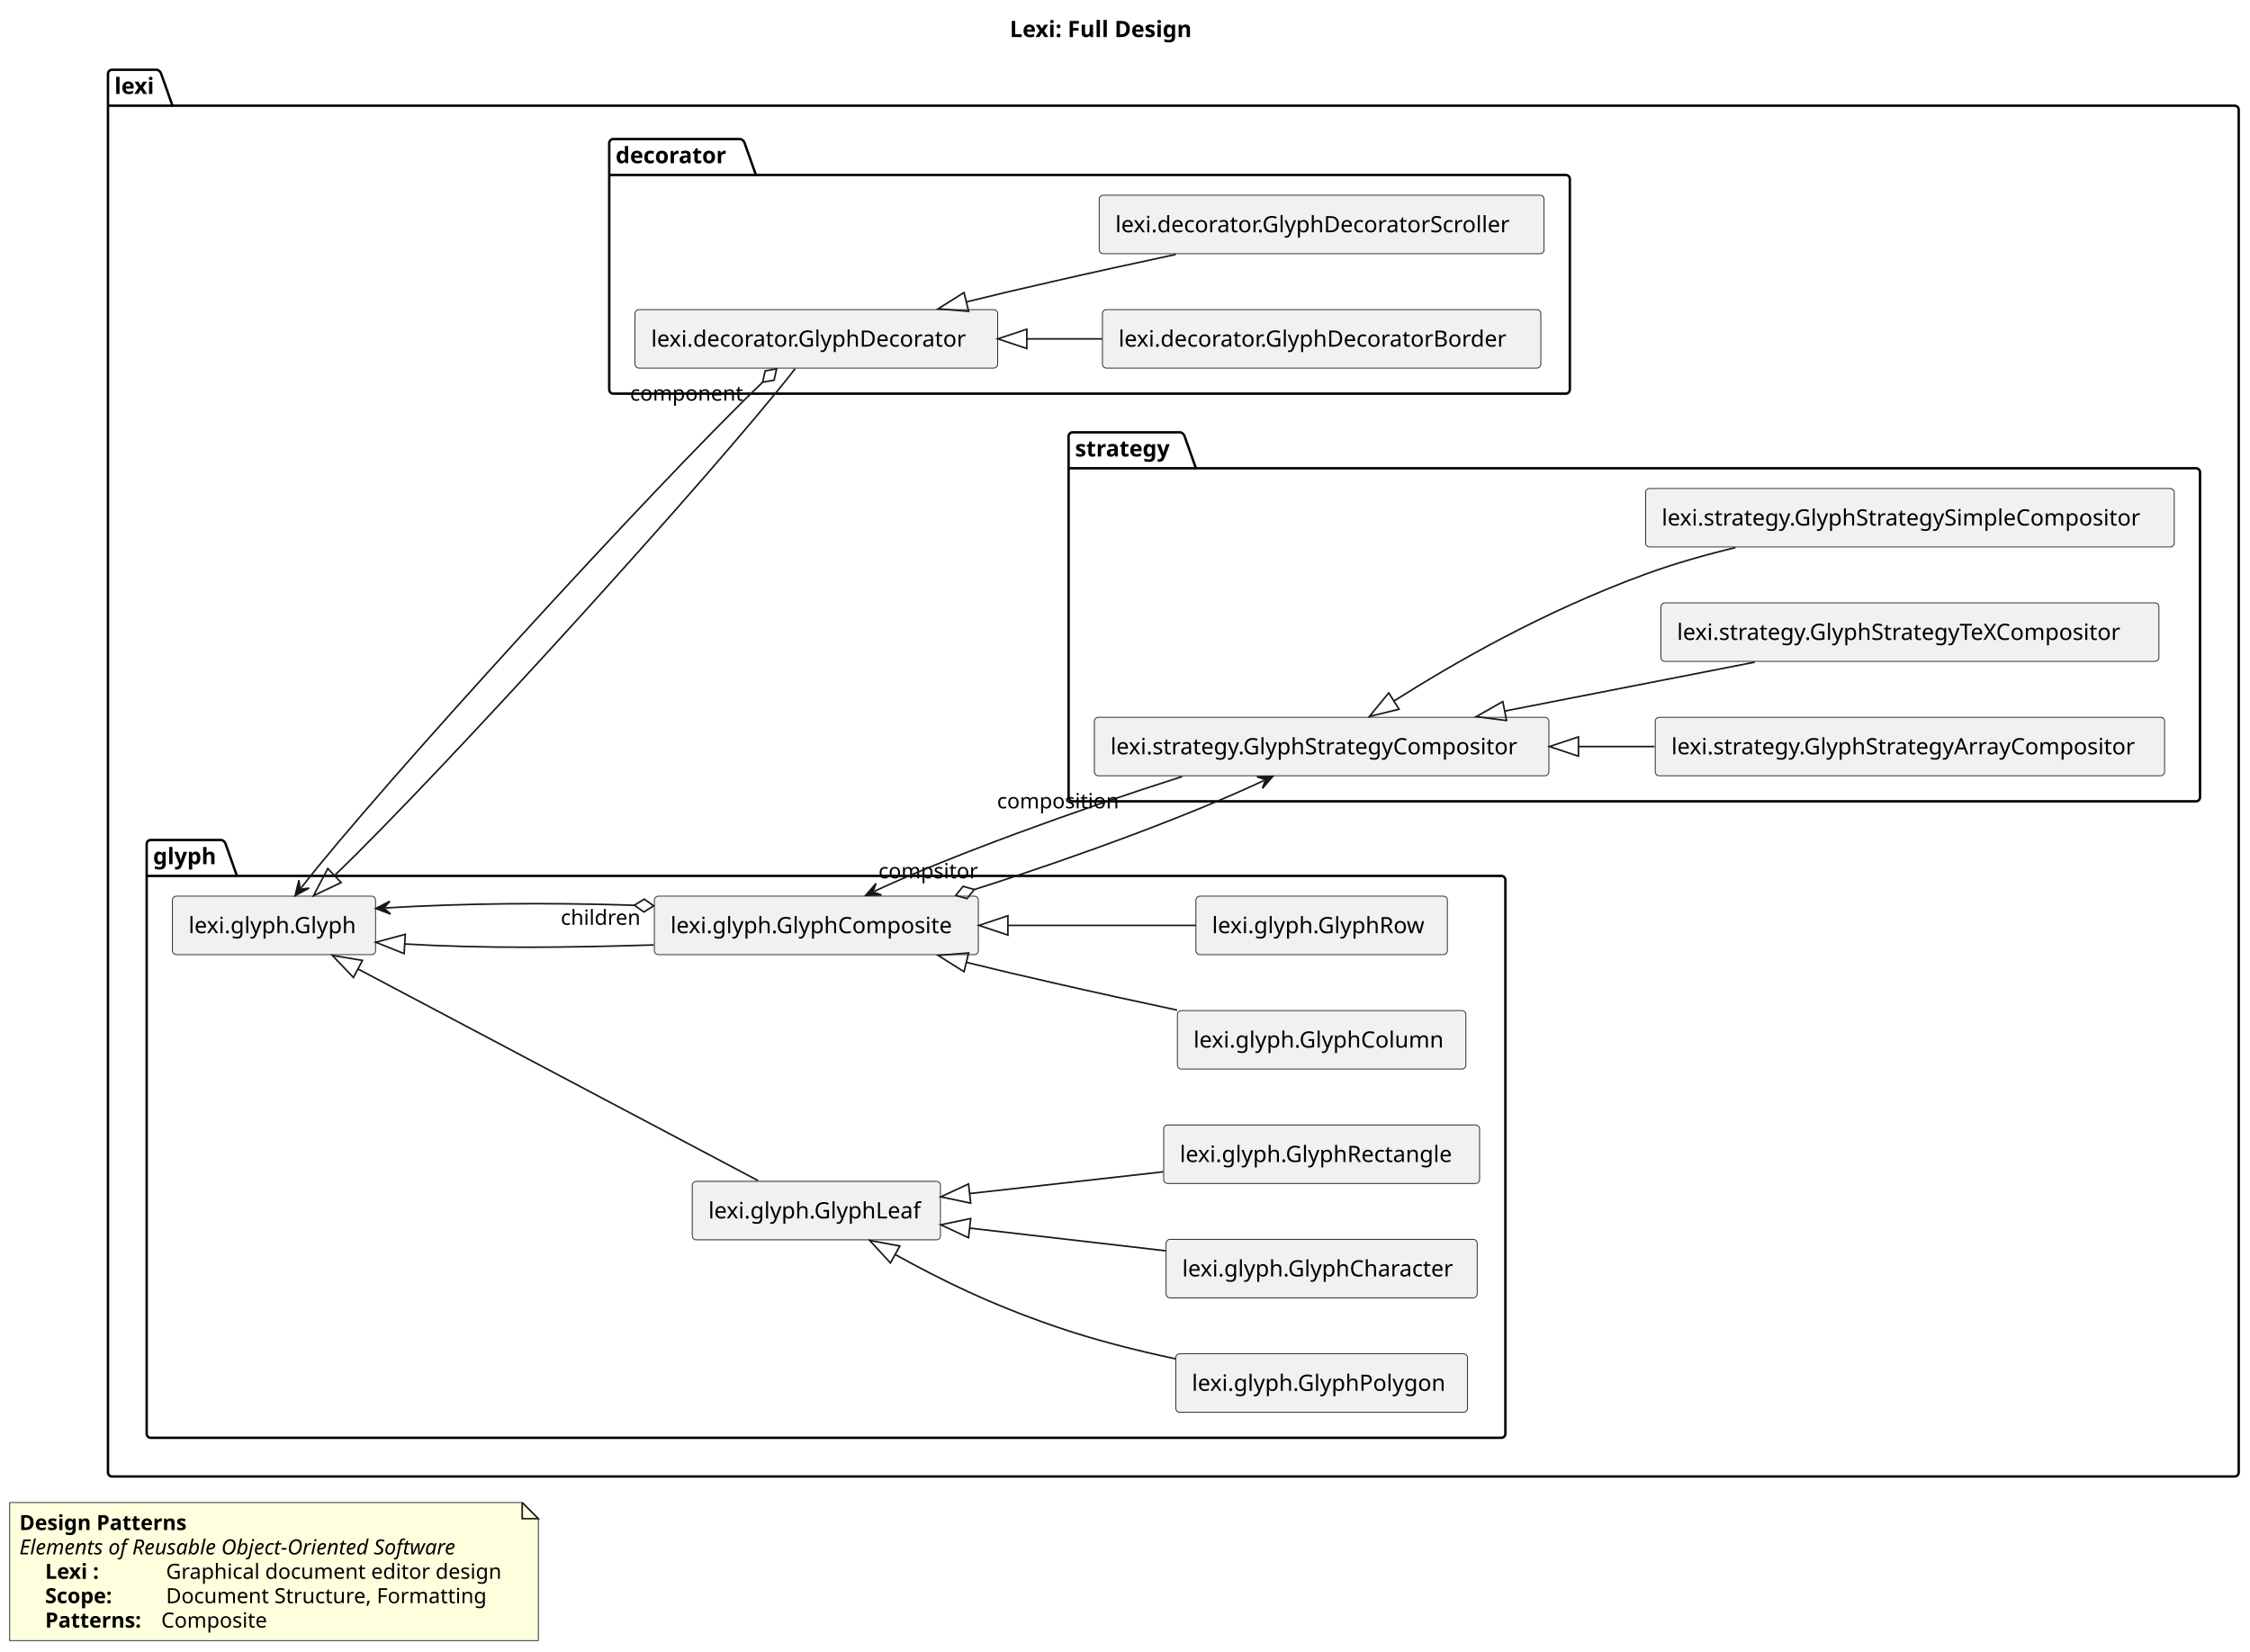
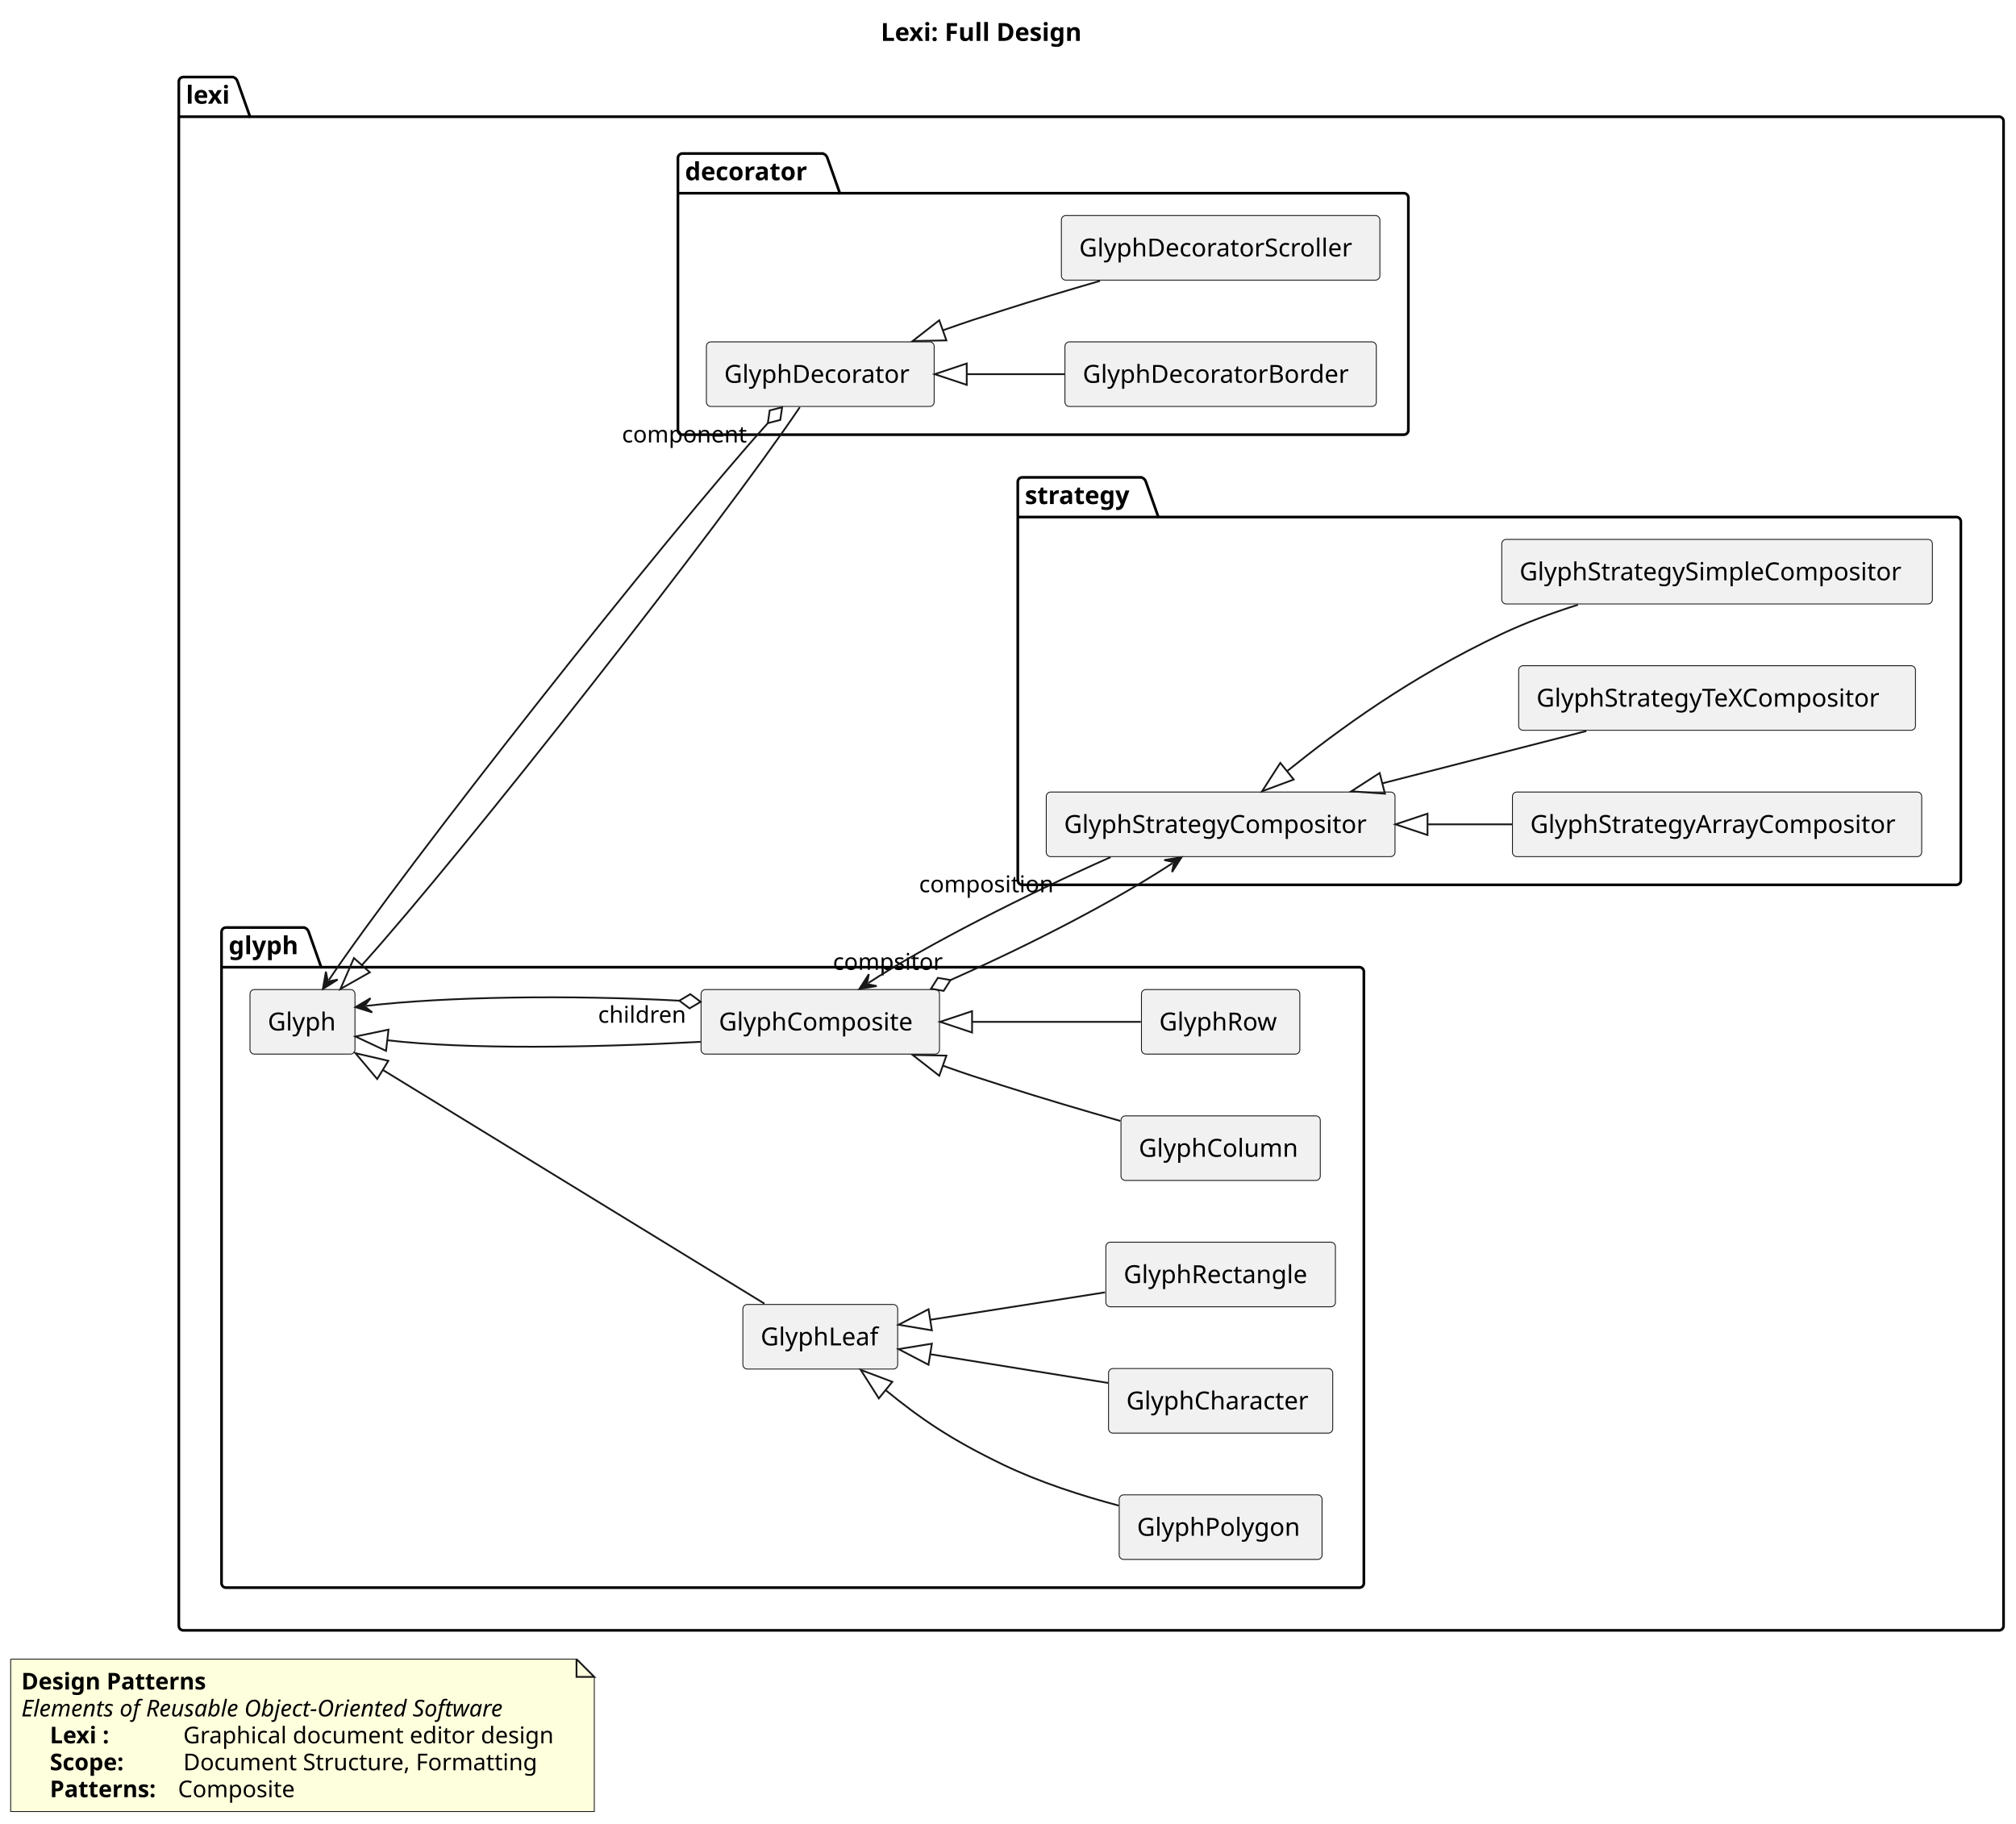
- <svg xmlns="http://www.w3.org/2000/svg" contentStyleType="text/css" height="1025px" preserveAspectRatio="none" style="width:1396px;height:1025px;background:#FFFFFF;" version="1.1" viewBox="0 0 1396 1025" width="1396px" zoomAndPan="magnify">
+ <svg xmlns="http://www.w3.org/2000/svg" contentStyleType="text/css" height="1025px" preserveAspectRatio="none" style="width:1133px;height:1025px;background:#FFFFFF;" version="1.1" viewBox="0 0 1133 1025" width="1133px" zoomAndPan="magnify">
  <defs />
  <g>
-     <text fill="#000000" font-family="sans-serif" font-size="14" font-weight="bold" lengthAdjust="spacing" textLength="129" x="626.5" y="22.995">Lexi: Full Design</text>
+     <text fill="#000000" font-family="sans-serif" font-size="14" font-weight="bold" lengthAdjust="spacing" textLength="129" x="495" y="22.995">Lexi: Full Design</text>
    <g id="cluster_lexi">
-       <path d="M69.5,43.297 L97.5,43.297 A3.75,3.75 0 0 1 100,45.797 L107,65.594 L1386.5,65.594 A2.5,2.5 0 0 1 1389,68.094 L1389,913.797 A2.5,2.5 0 0 1 1386.5,916.297 L69.5,916.297 A2.5,2.5 0 0 1 67,913.797 L67,45.797 A2.5,2.5 0 0 1 69.5,43.297 " fill="none" style="stroke:#000000;stroke-width:1.5;" />
-       <line style="stroke:#000000;stroke-width:1.5;" x1="67" x2="107" y1="65.594" y2="65.594" />
-       <text fill="#000000" font-family="sans-serif" font-size="14" font-weight="bold" lengthAdjust="spacing" textLength="27" x="71" y="58.292">lexi</text>
+       <path d="M103,43.297 L131,43.297 A3.75,3.75 0 0 1 133.5,45.797 L140.5,65.594 L1123.5,65.594 A2.5,2.5 0 0 1 1126,68.094 L1126,913.797 A2.5,2.5 0 0 1 1123.5,916.297 L103,916.297 A2.5,2.5 0 0 1 100.5,913.797 L100.5,45.797 A2.5,2.5 0 0 1 103,43.297 " fill="none" style="stroke:#000000;stroke-width:1.5;" />
+       <line style="stroke:#000000;stroke-width:1.5;" x1="100.5" x2="140.5" y1="65.594" y2="65.594" />
+       <text fill="#000000" font-family="sans-serif" font-size="14" font-weight="bold" lengthAdjust="spacing" textLength="27" x="104.5" y="58.292">lexi</text>
    </g>
    <g id="cluster_glyph">
-       <path d="M93.5,521.297 L137.5,521.297 A3.75,3.75 0 0 1 140,523.797 L147,543.594 L931.5,543.594 A2.5,2.5 0 0 1 934,546.094 L934,889.797 A2.5,2.5 0 0 1 931.5,892.297 L93.5,892.297 A2.5,2.5 0 0 1 91,889.797 L91,523.797 A2.5,2.5 0 0 1 93.5,521.297 " fill="none" style="stroke:#000000;stroke-width:1.5;" />
-       <line style="stroke:#000000;stroke-width:1.5;" x1="91" x2="147" y1="543.594" y2="543.594" />
-       <text fill="#000000" font-family="sans-serif" font-size="14" font-weight="bold" lengthAdjust="spacing" textLength="43" x="95" y="536.292">glyph</text>
+       <path d="M127,521.297 L171,521.297 A3.75,3.75 0 0 1 173.5,523.797 L180.5,543.594 L764,543.594 A2.5,2.5 0 0 1 766.5,546.094 L766.5,889.797 A2.5,2.5 0 0 1 764,892.297 L127,892.297 A2.5,2.5 0 0 1 124.5,889.797 L124.5,523.797 A2.5,2.5 0 0 1 127,521.297 " fill="none" style="stroke:#000000;stroke-width:1.5;" />
+       <line style="stroke:#000000;stroke-width:1.5;" x1="124.5" x2="180.5" y1="543.594" y2="543.594" />
+       <text fill="#000000" font-family="sans-serif" font-size="14" font-weight="bold" lengthAdjust="spacing" textLength="43" x="128.5" y="536.292">glyph</text>
    </g>
    <g id="cluster_strategy">
-       <path d="M665.5,268.297 L732.5,268.297 A3.75,3.75 0 0 1 735,270.797 L742,290.594 L1362.5,290.594 A2.5,2.5 0 0 1 1365,293.094 L1365,494.797 A2.5,2.5 0 0 1 1362.5,497.297 L665.5,497.297 A2.5,2.5 0 0 1 663,494.797 L663,270.797 A2.5,2.5 0 0 1 665.5,268.297 " fill="none" style="stroke:#000000;stroke-width:1.5;" />
-       <line style="stroke:#000000;stroke-width:1.5;" x1="663" x2="742" y1="290.594" y2="290.594" />
-       <text fill="#000000" font-family="sans-serif" font-size="14" font-weight="bold" lengthAdjust="spacing" textLength="66" x="667" y="283.292">strategy</text>
+       <path d="M574.5,268.297 L641.5,268.297 A3.75,3.75 0 0 1 644,270.797 L651,290.594 L1099.5,290.594 A2.5,2.5 0 0 1 1102,293.094 L1102,494.797 A2.5,2.5 0 0 1 1099.5,497.297 L574.5,497.297 A2.5,2.5 0 0 1 572,494.797 L572,270.797 A2.5,2.5 0 0 1 574.5,268.297 " fill="none" style="stroke:#000000;stroke-width:1.5;" />
+       <line style="stroke:#000000;stroke-width:1.5;" x1="572" x2="651" y1="290.594" y2="290.594" />
+       <text fill="#000000" font-family="sans-serif" font-size="14" font-weight="bold" lengthAdjust="spacing" textLength="66" x="576" y="283.292">strategy</text>
    </g>
    <g id="cluster_decorator">
-       <path d="M380.5,86.297 L459.5,86.297 A3.75,3.75 0 0 1 462,88.797 L469,108.594 L971.5,108.594 A2.5,2.5 0 0 1 974,111.094 L974,241.797 A2.5,2.5 0 0 1 971.5,244.297 L380.5,244.297 A2.5,2.5 0 0 1 378,241.797 L378,88.797 A2.5,2.5 0 0 1 380.5,86.297 " fill="none" style="stroke:#000000;stroke-width:1.5;" />
-       <line style="stroke:#000000;stroke-width:1.5;" x1="378" x2="469" y1="108.594" y2="108.594" />
-       <text fill="#000000" font-family="sans-serif" font-size="14" font-weight="bold" lengthAdjust="spacing" textLength="78" x="382" y="101.292">decorator</text>
+       <path d="M383.5,86.297 L462.5,86.297 A3.75,3.75 0 0 1 465,88.797 L472,108.594 L789,108.594 A2.5,2.5 0 0 1 791.5,111.094 L791.5,241.797 A2.5,2.5 0 0 1 789,244.297 L383.5,244.297 A2.5,2.5 0 0 1 381,241.797 L381,88.797 A2.5,2.5 0 0 1 383.5,86.297 " fill="none" style="stroke:#000000;stroke-width:1.5;" />
+       <line style="stroke:#000000;stroke-width:1.5;" x1="381" x2="472" y1="108.594" y2="108.594" />
+       <text fill="#000000" font-family="sans-serif" font-size="14" font-weight="bold" lengthAdjust="spacing" textLength="78" x="385" y="101.292">decorator</text>
    </g>
    <g id="elem_Glyph">
-       <rect fill="#F1F1F1" height="36.297" rx="2.5" ry="2.5" style="stroke:#181818;stroke-width:0.5;" width="126" x="107" y="556.147" />
-       <text fill="#000000" font-family="sans-serif" font-size="14" lengthAdjust="spacing" textLength="106" x="117" y="579.142">lexi.glyph.Glyph</text>
+       <rect fill="#F1F1F1" height="36.297" rx="2.5" ry="2.5" style="stroke:#181818;stroke-width:0.5;" width="59" x="140.5" y="556.147" />
+       <text fill="#000000" font-family="sans-serif" font-size="14" lengthAdjust="spacing" textLength="39" x="150.5" y="579.142">Glyph</text>
    </g>
    <g id="elem_GlyphComposite">
-       <rect fill="#F1F1F1" height="36.297" rx="2.5" ry="2.5" style="stroke:#181818;stroke-width:0.5;" width="201" x="406" y="556.147" />
-       <text fill="#000000" font-family="sans-serif" font-size="14" lengthAdjust="spacing" textLength="181" x="416" y="579.142">lexi.glyph.GlyphComposite</text>
+       <rect fill="#F1F1F1" height="36.297" rx="2.5" ry="2.5" style="stroke:#181818;stroke-width:0.5;" width="134" x="394" y="556.147" />
+       <text fill="#000000" font-family="sans-serif" font-size="14" lengthAdjust="spacing" textLength="114" x="404" y="579.142">GlyphComposite</text>
    </g>
    <g id="elem_GlyphLeaf">
-       <rect fill="#F1F1F1" height="36.297" rx="2.5" ry="2.5" style="stroke:#181818;stroke-width:0.5;" width="154" x="429.5" y="733.147" />
-       <text fill="#000000" font-family="sans-serif" font-size="14" lengthAdjust="spacing" textLength="134" x="439.5" y="756.142">lexi.glyph.GlyphLeaf</text>
+       <rect fill="#F1F1F1" height="36.297" rx="2.5" ry="2.5" style="stroke:#181818;stroke-width:0.5;" width="87" x="417.5" y="733.147" />
+       <text fill="#000000" font-family="sans-serif" font-size="14" lengthAdjust="spacing" textLength="67" x="427.5" y="756.142">GlyphLeaf</text>
    </g>
    <g id="elem_GlyphCharacter">
-       <rect fill="#F1F1F1" height="36.297" rx="2.5" ry="2.5" style="stroke:#181818;stroke-width:0.5;" width="193" x="723.5" y="769.147" />
-       <text fill="#000000" font-family="sans-serif" font-size="14" lengthAdjust="spacing" textLength="173" x="733.5" y="792.142">lexi.glyph.GlyphCharacter</text>
+       <rect fill="#F1F1F1" height="36.297" rx="2.5" ry="2.5" style="stroke:#181818;stroke-width:0.5;" width="126" x="623" y="769.147" />
+       <text fill="#000000" font-family="sans-serif" font-size="14" lengthAdjust="spacing" textLength="106" x="633" y="792.142">GlyphCharacter</text>
    </g>
    <g id="elem_GlyphRectangle">
-       <rect fill="#F1F1F1" height="36.297" rx="2.5" ry="2.5" style="stroke:#181818;stroke-width:0.5;" width="196" x="722" y="698.147" />
-       <text fill="#000000" font-family="sans-serif" font-size="14" lengthAdjust="spacing" textLength="176" x="732" y="721.142">lexi.glyph.GlyphRectangle</text>
+       <rect fill="#F1F1F1" height="36.297" rx="2.5" ry="2.5" style="stroke:#181818;stroke-width:0.5;" width="129" x="621.5" y="698.147" />
+       <text fill="#000000" font-family="sans-serif" font-size="14" lengthAdjust="spacing" textLength="109" x="631.5" y="721.142">GlyphRectangle</text>
    </g>
    <g id="elem_GlyphPolygon">
-       <rect fill="#F1F1F1" height="36.297" rx="2.5" ry="2.5" style="stroke:#181818;stroke-width:0.5;" width="181" x="729.5" y="840.147" />
-       <text fill="#000000" font-family="sans-serif" font-size="14" lengthAdjust="spacing" textLength="161" x="739.5" y="863.142">lexi.glyph.GlyphPolygon</text>
+       <rect fill="#F1F1F1" height="36.297" rx="2.5" ry="2.5" style="stroke:#181818;stroke-width:0.5;" width="114" x="629" y="840.147" />
+       <text fill="#000000" font-family="sans-serif" font-size="14" lengthAdjust="spacing" textLength="94" x="639" y="863.142">GlyphPolygon</text>
    </g>
    <g id="elem_GlyphRow">
-       <rect fill="#F1F1F1" height="36.297" rx="2.5" ry="2.5" style="stroke:#181818;stroke-width:0.5;" width="156" x="742" y="556.147" />
-       <text fill="#000000" font-family="sans-serif" font-size="14" lengthAdjust="spacing" textLength="136" x="752" y="579.142">lexi.glyph.GlyphRow</text>
+       <rect fill="#F1F1F1" height="36.297" rx="2.5" ry="2.5" style="stroke:#181818;stroke-width:0.5;" width="89" x="641.5" y="556.147" />
+       <text fill="#000000" font-family="sans-serif" font-size="14" lengthAdjust="spacing" textLength="69" x="651.5" y="579.142">GlyphRow</text>
    </g>
    <g id="elem_GlyphColumn">
-       <rect fill="#F1F1F1" height="36.297" rx="2.5" ry="2.5" style="stroke:#181818;stroke-width:0.5;" width="179" x="730.5" y="627.147" />
-       <text fill="#000000" font-family="sans-serif" font-size="14" lengthAdjust="spacing" textLength="159" x="740.5" y="650.142">lexi.glyph.GlyphColumn</text>
+       <rect fill="#F1F1F1" height="36.297" rx="2.5" ry="2.5" style="stroke:#181818;stroke-width:0.5;" width="112" x="630" y="627.147" />
+       <text fill="#000000" font-family="sans-serif" font-size="14" lengthAdjust="spacing" textLength="92" x="640" y="650.142">GlyphColumn</text>
    </g>
    <g id="elem_GlyphStrategyCompositor">
-       <rect fill="#F1F1F1" height="36.297" rx="2.5" ry="2.5" style="stroke:#181818;stroke-width:0.5;" width="282" x="679" y="445.147" />
-       <text fill="#000000" font-family="sans-serif" font-size="14" lengthAdjust="spacing" textLength="262" x="689" y="468.142">lexi.strategy.GlyphStrategyCompositor</text>
+       <rect fill="#F1F1F1" height="36.297" rx="2.5" ry="2.5" style="stroke:#181818;stroke-width:0.5;" width="196" x="588" y="445.147" />
+       <text fill="#000000" font-family="sans-serif" font-size="14" lengthAdjust="spacing" textLength="176" x="598" y="468.142">GlyphStrategyCompositor</text>
    </g>
    <g id="elem_GlyphStrategyArrayCompositor">
-       <rect fill="#F1F1F1" height="36.297" rx="2.5" ry="2.5" style="stroke:#181818;stroke-width:0.5;" width="316" x="1027" y="445.147" />
-       <text fill="#000000" font-family="sans-serif" font-size="14" lengthAdjust="spacing" textLength="296" x="1037" y="468.142">lexi.strategy.GlyphStrategyArrayCompositor</text>
+       <rect fill="#F1F1F1" height="36.297" rx="2.5" ry="2.5" style="stroke:#181818;stroke-width:0.5;" width="230" x="850" y="445.147" />
+       <text fill="#000000" font-family="sans-serif" font-size="14" lengthAdjust="spacing" textLength="210" x="860" y="468.142">GlyphStrategyArrayCompositor</text>
    </g>
    <g id="elem_GlyphStrategyTeXCompositor">
-       <rect fill="#F1F1F1" height="36.297" rx="2.5" ry="2.5" style="stroke:#181818;stroke-width:0.5;" width="309" x="1030.5" y="374.147" />
-       <text fill="#000000" font-family="sans-serif" font-size="14" lengthAdjust="spacing" textLength="289" x="1040.5" y="397.142">lexi.strategy.GlyphStrategyTeXCompositor</text>
+       <rect fill="#F1F1F1" height="36.297" rx="2.5" ry="2.5" style="stroke:#181818;stroke-width:0.5;" width="223" x="853.5" y="374.147" />
+       <text fill="#000000" font-family="sans-serif" font-size="14" lengthAdjust="spacing" textLength="203" x="863.5" y="397.142">GlyphStrategyTeXCompositor</text>
    </g>
    <g id="elem_GlyphStrategySimpleCompositor">
-       <rect fill="#F1F1F1" height="36.297" rx="2.5" ry="2.5" style="stroke:#181818;stroke-width:0.5;" width="328" x="1021" y="303.147" />
-       <text fill="#000000" font-family="sans-serif" font-size="14" lengthAdjust="spacing" textLength="308" x="1031" y="326.142">lexi.strategy.GlyphStrategySimpleCompositor</text>
+       <rect fill="#F1F1F1" height="36.297" rx="2.5" ry="2.5" style="stroke:#181818;stroke-width:0.5;" width="242" x="844" y="303.147" />
+       <text fill="#000000" font-family="sans-serif" font-size="14" lengthAdjust="spacing" textLength="222" x="854" y="326.142">GlyphStrategySimpleCompositor</text>
    </g>
    <g id="elem_GlyphDecorator">
-       <rect fill="#F1F1F1" height="36.297" rx="2.5" ry="2.5" style="stroke:#181818;stroke-width:0.5;" width="225" x="394" y="192.147" />
-       <text fill="#000000" font-family="sans-serif" font-size="14" lengthAdjust="spacing" textLength="205" x="404" y="215.142">lexi.decorator.GlyphDecorator</text>
+       <rect fill="#F1F1F1" height="36.297" rx="2.5" ry="2.5" style="stroke:#181818;stroke-width:0.5;" width="128" x="397" y="192.147" />
+       <text fill="#000000" font-family="sans-serif" font-size="14" lengthAdjust="spacing" textLength="108" x="407" y="215.142">GlyphDecorator</text>
    </g>
    <g id="elem_GlyphDecoratorBorder">
-       <rect fill="#F1F1F1" height="36.297" rx="2.5" ry="2.5" style="stroke:#181818;stroke-width:0.5;" width="272" x="684" y="192.147" />
-       <text fill="#000000" font-family="sans-serif" font-size="14" lengthAdjust="spacing" textLength="252" x="694" y="215.142">lexi.decorator.GlyphDecoratorBorder</text>
+       <rect fill="#F1F1F1" height="36.297" rx="2.5" ry="2.5" style="stroke:#181818;stroke-width:0.5;" width="175" x="598.5" y="192.147" />
+       <text fill="#000000" font-family="sans-serif" font-size="14" lengthAdjust="spacing" textLength="155" x="608.5" y="215.142">GlyphDecoratorBorder</text>
    </g>
    <g id="elem_GlyphDecoratorScroller">
-       <rect fill="#F1F1F1" height="36.297" rx="2.5" ry="2.5" style="stroke:#181818;stroke-width:0.5;" width="276" x="682" y="121.147" />
-       <text fill="#000000" font-family="sans-serif" font-size="14" lengthAdjust="spacing" textLength="256" x="692" y="144.142">lexi.decorator.GlyphDecoratorScroller</text>
+       <rect fill="#F1F1F1" height="36.297" rx="2.5" ry="2.5" style="stroke:#181818;stroke-width:0.5;" width="179" x="596.5" y="121.147" />
+       <text fill="#000000" font-family="sans-serif" font-size="14" lengthAdjust="spacing" textLength="159" x="606.5" y="144.142">GlyphDecoratorScroller</text>
    </g>
    <g id="elem_general">
      <path d="M6,932.467 L6,1018.131 L334,1018.131 L334,942.467 L324,932.467 L6,932.467 " fill="#FEFFDD" style="stroke:#181818;stroke-width:0.5;" />
      <path d="M324,932.467 L324,942.467 L334,942.467 L324,932.467 " fill="#FEFFDD" style="stroke:#181818;stroke-width:1.0;" />
      <text fill="#000000" font-family="sans-serif" font-size="13" font-weight="bold" lengthAdjust="spacing" textLength="119" x="12" y="949.534">Design Patterns</text>
      <text fill="#000000" font-family="sans-serif" font-size="13" font-style="italic" lengthAdjust="spacing" textLength="305" x="12" y="964.667">Elements of Reusable Object-Oriented Software</text>
      <text fill="#000000" font-family="sans-serif" font-size="13" lengthAdjust="spacing" textLength="16" x="12" y="979.799">    </text>
      <text fill="#000000" font-family="sans-serif" font-size="13" font-weight="bold" lengthAdjust="spacing" textLength="39" x="28" y="979.799">Lexi :</text>
      <text fill="#000000" font-family="sans-serif" font-size="13" lengthAdjust="spacing" textLength="216" x="103" y="979.799">Graphical document editor design</text>
      <text fill="#000000" font-family="sans-serif" font-size="13" lengthAdjust="spacing" textLength="16" x="12" y="994.932">    </text>
      <text fill="#000000" font-family="sans-serif" font-size="13" font-weight="bold" lengthAdjust="spacing" textLength="50" x="28" y="994.932">Scope:</text>
      <text fill="#000000" font-family="sans-serif" font-size="13" lengthAdjust="spacing" textLength="209" x="103" y="994.932">Document Structure, Formatting</text>
      <text fill="#000000" font-family="sans-serif" font-size="13" lengthAdjust="spacing" textLength="16" x="12" y="1010.065">    </text>
      <text fill="#000000" font-family="sans-serif" font-size="13" font-weight="bold" lengthAdjust="spacing" textLength="68" x="28" y="1010.065">Patterns:</text>
      <text fill="#000000" font-family="sans-serif" font-size="13" lengthAdjust="spacing" textLength="69" x="100" y="1010.065">Composite</text>
    </g>
    <g id="link_Glyph_GlyphComposite">
-       <path codeLine="68" d="M251.099,585.826 C299.469,588.676 349.59,588.167 405.59,586.427 " fill="none" id="Glyph-backto-GlyphComposite" style="stroke:#181818;stroke-width:1.0;" />
-       <polygon fill="none" points="233.13,584.767,250.746,591.815,251.452,579.836,233.13,584.767" style="stroke:#181818;stroke-width:1.0;" />
+       <path codeLine="68" d="M217.647,584.645 C262.547,589.915 332.6,588.817 393.75,585.537 " fill="none" id="Glyph-backto-GlyphComposite" style="stroke:#181818;stroke-width:1.0;" />
+       <polygon fill="none" points="199.77,582.547,216.948,590.604,218.347,578.686,199.77,582.547" style="stroke:#181818;stroke-width:1.0;" />
    </g>
    <g id="link_Glyph_GlyphComposite">
-       <path codeLine="39" d="M239.12,563.464 C287.49,560.614 337.596,560.042 393.596,561.792 " fill="none" id="Glyph-GlyphComposite" style="stroke:#181818;stroke-width:1.0;" />
-       <polygon fill="#181818" points="233.13,563.817,242.35,567.281,238.121,563.523,241.879,559.294,233.13,563.817" style="stroke:#181818;stroke-width:1.0;" />
-       <polygon fill="none" points="405.59,562.167,399.718,557.981,393.596,561.792,399.468,565.977,405.59,562.167" style="stroke:#181818;stroke-width:1.0;" />
-       <text fill="#000000" font-family="sans-serif" font-size="13" lengthAdjust="spacing" textLength="50" x="347.917" y="573.956">children</text>
+       <path codeLine="39" d="M205.729,565.347 C250.629,560.077 320.617,559.134 381.767,562.414 " fill="none" id="Glyph-GlyphComposite" style="stroke:#181818;stroke-width:1.0;" />
+       <polygon fill="#181818" points="199.77,566.047,209.175,568.971,204.736,565.464,208.242,561.025,199.77,566.047" style="stroke:#181818;stroke-width:1.0;" />
+       <polygon fill="none" points="393.75,563.057,387.973,558.741,381.767,562.414,387.544,566.73,393.75,563.057" style="stroke:#181818;stroke-width:1.0;" />
+       <text fill="#000000" font-family="sans-serif" font-size="13" lengthAdjust="spacing" textLength="50" x="336.111" y="574.82">children</text>
    </g>
    <g id="link_Glyph_GlyphLeaf">
-       <path codeLine="69" d="M222.08,601.325 C286.32,635.315 406.04,698.667 470.3,732.667 " fill="none" id="Glyph-backto-GlyphLeaf" style="stroke:#181818;stroke-width:1.0;" />
-       <polygon fill="none" points="206.17,592.907,219.274,606.629,224.886,596.022,206.17,592.907" style="stroke:#181818;stroke-width:1.0;" />
+       <path codeLine="69" d="M215.12,601.317 C269.94,634.887 373.56,698.357 429.62,732.687 " fill="none" id="Glyph-backto-GlyphLeaf" style="stroke:#181818;stroke-width:1.0;" />
+       <polygon fill="none" points="199.77,591.917,211.987,606.434,218.254,596.2,199.77,591.917" style="stroke:#181818;stroke-width:1.0;" />
    </g>
    <g id="link_GlyphComposite_GlyphRow">
-       <path codeLine="71" d="M625.35,574.297 C668.94,574.297 701.28,574.297 741.93,574.297 " fill="none" id="GlyphComposite-backto-GlyphRow" style="stroke:#181818;stroke-width:1.0;" />
-       <polygon fill="none" points="607.35,574.297,625.35,580.297,625.35,568.297,607.35,574.297" style="stroke:#181818;stroke-width:1.0;" />
+       <path codeLine="71" d="M546.3,574.297 C582.77,574.297 608.99,574.297 641.15,574.297 " fill="none" id="GlyphComposite-backto-GlyphRow" style="stroke:#181818;stroke-width:1.0;" />
+       <polygon fill="none" points="528.3,574.297,546.3,580.297,546.3,568.297,528.3,574.297" style="stroke:#181818;stroke-width:1.0;" />
    </g>
    <g id="link_GlyphComposite_GlyphColumn">
-       <path codeLine="72" d="M599.543,597.218 C622.864,602.928 631.23,604.857 655,610.297 C679.41,615.877 705.92,621.657 730.38,626.877 " fill="none" id="GlyphComposite-backto-GlyphColumn" style="stroke:#181818;stroke-width:1.0;" />
-       <polygon fill="none" points="582.06,592.937,598.117,603.046,600.971,591.39,582.06,592.937" style="stroke:#181818;stroke-width:1.0;" />
+       <path codeLine="72" d="M529.874,598.937 C546.134,604.707 547.28,604.927 564,610.297 C585.34,617.147 608.99,624.117 629.68,630.017 " fill="none" id="GlyphComposite-backto-GlyphColumn" style="stroke:#181818;stroke-width:1.0;" />
+       <polygon fill="none" points="512.91,592.917,527.867,604.591,531.88,593.282,512.91,592.917" style="stroke:#181818;stroke-width:1.0;" />
    </g>
    <g id="link_GlyphLeaf_GlyphCharacter">
-       <path codeLine="74" d="M601.581,762.167 C643.64,767.037 678.39,771.047 723.21,776.227 " fill="none" id="GlyphLeaf-backto-GlyphCharacter" style="stroke:#181818;stroke-width:1.0;" />
-       <polygon fill="none" points="583.7,760.097,600.89,768.127,602.271,756.207,583.7,760.097" style="stroke:#181818;stroke-width:1.0;" />
+       <path codeLine="74" d="M522.77,761.104 C556.18,766.494 585.22,771.187 622.73,777.247 " fill="none" id="GlyphLeaf-backto-GlyphCharacter" style="stroke:#181818;stroke-width:1.0;" />
+       <polygon fill="none" points="505,758.237,521.815,767.027,523.726,755.18,505,758.237" style="stroke:#181818;stroke-width:1.0;" />
    </g>
    <g id="link_GlyphLeaf_GlyphRectangle">
-       <path codeLine="75" d="M601.587,740.725 C643.197,736.045 677.27,732.217 721.77,727.217 " fill="none" id="GlyphLeaf-backto-GlyphRectangle" style="stroke:#181818;stroke-width:1.0;" />
-       <polygon fill="none" points="583.7,742.737,602.258,746.688,600.917,734.763,583.7,742.737" style="stroke:#181818;stroke-width:1.0;" />
+       <path codeLine="75" d="M522.782,741.753 C555.682,736.583 583.81,732.177 621.02,726.337 " fill="none" id="GlyphLeaf-backto-GlyphRectangle" style="stroke:#181818;stroke-width:1.0;" />
+       <polygon fill="none" points="505,744.547,523.713,747.68,521.85,735.825,505,744.547" style="stroke:#181818;stroke-width:1.0;" />
    </g>
    <g id="link_GlyphLeaf_GlyphPolygon">
-       <path codeLine="76" d="M555.372,778.528 C584.612,794.698 613.65,809.027 655,823.297 C678.67,831.457 704.94,838.087 729.4,843.297 " fill="none" id="GlyphLeaf-backto-GlyphPolygon" style="stroke:#181818;stroke-width:1.0;" />
-       <polygon fill="none" points="539.62,769.817,552.468,783.778,558.275,773.277,539.62,769.817" style="stroke:#181818;stroke-width:1.0;" />
+       <path codeLine="76" d="M497.687,781.274 C517.467,797.384 534.11,808.927 564,823.297 C584.3,833.057 607.85,840.627 628.75,846.187 " fill="none" id="GlyphLeaf-backto-GlyphPolygon" style="stroke:#181818;stroke-width:1.0;" />
+       <polygon fill="none" points="483.73,769.907,493.898,785.926,501.476,776.622,483.73,769.907" style="stroke:#181818;stroke-width:1.0;" />
    </g>
    <g id="link_GlyphStrategyCompositor_GlyphStrategyArrayCompositor">
-       <path codeLine="35" d="M979.35,463.297 C1000.69,463.297 1004.84,463.297 1026.53,463.297 " fill="none" id="GlyphStrategyCompositor-backto-GlyphStrategyArrayCompositor" style="stroke:#181818;stroke-width:1.0;" />
-       <polygon fill="none" points="961.35,463.297,979.35,469.297,979.35,457.297,961.35,463.297" style="stroke:#181818;stroke-width:1.0;" />
+       <path codeLine="35" d="M802.27,463.297 C823.47,463.297 828.09,463.297 849.88,463.297 " fill="none" id="GlyphStrategyCompositor-backto-GlyphStrategyArrayCompositor" style="stroke:#181818;stroke-width:1.0;" />
+       <polygon fill="none" points="784.27,463.297,802.27,469.297,802.27,457.297,784.27,463.297" style="stroke:#181818;stroke-width:1.0;" />
    </g>
    <g id="link_GlyphStrategyCompositor_GlyphStrategyTeXCompositor">
-       <path codeLine="36" d="M933.565,441.28 C986.815,430.86 1035.39,421.357 1088.71,410.937 " fill="none" id="GlyphStrategyCompositor-backto-GlyphStrategyTeXCompositor" style="stroke:#181818;stroke-width:1.0;" />
-       <polygon fill="none" points="915.9,444.737,934.717,447.168,932.413,435.392,915.9,444.737" style="stroke:#181818;stroke-width:1.0;" />
+       <path codeLine="36" d="M776.856,440.265 C817.566,429.825 850.8,421.307 891.53,410.867 " fill="none" id="GlyphStrategyCompositor-backto-GlyphStrategyTeXCompositor" style="stroke:#181818;stroke-width:1.0;" />
+       <polygon fill="none" points="759.42,444.737,778.346,446.077,775.365,434.454,759.42,444.737" style="stroke:#181818;stroke-width:1.0;" />
    </g>
    <g id="link_GlyphStrategyCompositor_GlyphStrategySimpleCompositor">
-       <path codeLine="37" d="M864.836,435.057 C902.616,411.237 956.67,379.877 1021,356.297 C1038.66,349.817 1057.87,344.377 1076.69,339.857 " fill="none" id="GlyphStrategyCompositor-backto-GlyphStrategySimpleCompositor" style="stroke:#181818;stroke-width:1.0;" />
-       <polygon fill="none" points="849.61,444.657,868.036,440.132,861.636,429.981,849.61,444.657" style="stroke:#181818;stroke-width:1.0;" />
+       <path codeLine="37" d="M723.303,433.442 C752.553,409.901 792.25,380.727 844,356.297 C857.44,349.947 872.28,344.497 886.81,339.907 " fill="none" id="GlyphStrategyCompositor-backto-GlyphStrategySimpleCompositor" style="stroke:#181818;stroke-width:1.0;" />
+       <polygon fill="none" points="709.28,444.727,727.065,438.116,719.541,428.767,709.28,444.727" style="stroke:#181818;stroke-width:1.0;" />
    </g>
    <g id="link_GlyphComposite_GlyphStrategyCompositor">
-       <path codeLine="40" d="M604.467,552.043 C670.027,531.213 739.71,505.288 784.279,484.348 " fill="none" id="GlyphComposite-GlyphStrategyCompositor" style="stroke:#181818;stroke-width:1.0;" />
-       <polygon fill="none" points="593.03,555.677,599.96,557.672,604.467,552.043,597.537,550.048,593.03,555.677" style="stroke:#181818;stroke-width:1.0;" />
-       <polygon fill="#181818" points="789.71,481.797,779.863,482.004,785.185,483.923,783.265,489.244,789.71,481.797" style="stroke:#181818;stroke-width:1.0;" />
-       <text fill="#000000" font-family="sans-serif" font-size="13" lengthAdjust="spacing" textLength="64" x="545.048" y="545.091">compsitor</text>
+       <path codeLine="40" d="M534.198,550.809 C581.128,529.979 627.114,506.029 659.014,485.089 " fill="none" id="GlyphComposite-GlyphStrategyCompositor" style="stroke:#181818;stroke-width:1.0;" />
+       <polygon fill="none" points="523.23,555.677,530.337,556.899,534.198,550.809,527.091,549.587,523.23,555.677" style="stroke:#181818;stroke-width:1.0;" />
+       <polygon fill="#181818" points="664.03,481.797,654.311,483.392,659.85,484.541,658.701,490.08,664.03,481.797" style="stroke:#181818;stroke-width:1.0;" />
+       <text fill="#000000" font-family="sans-serif" font-size="13" lengthAdjust="spacing" textLength="64" x="468.11" y="545.091">compsitor</text>
    </g>
    <g id="link_GlyphComposite_GlyphStrategyCompositor">
-       <path codeLine="41" d="M542.522,553.108 C587.162,532.158 668.06,502.697 733.48,481.907 " fill="none" id="GlyphComposite-backto-GlyphStrategyCompositor" style="stroke:#181818;stroke-width:1.0;" />
-       <polygon fill="#181818" points="537.09,555.657,546.937,555.454,541.616,553.533,543.538,548.212,537.09,555.657" style="stroke:#181818;stroke-width:1.0;" />
-       <text fill="#000000" font-family="sans-serif" font-size="13" lengthAdjust="spacing" textLength="78" x="618.609" y="501.663">composition</text>
+       <path codeLine="41" d="M487.996,552.495 C519.976,531.505 577.16,502.577 624.13,481.757 " fill="none" id="GlyphComposite-backto-GlyphStrategyCompositor" style="stroke:#181818;stroke-width:1.0;" />
+       <polygon fill="#181818" points="482.98,555.787,492.699,554.192,487.16,553.043,488.309,547.504,482.98,555.787" style="stroke:#181818;stroke-width:1.0;" />
+       <text fill="#000000" font-family="sans-serif" font-size="13" lengthAdjust="spacing" textLength="78" x="516.499" y="501.469">composition</text>
    </g>
    <g id="link_Glyph_GlyphDecorator">
-       <path codeLine="33" d="M207.518,543.375 C273.248,480.405 444.25,292.027 493.34,228.857 " fill="none" id="Glyph-backto-GlyphDecorator" style="stroke:#181818;stroke-width:1.0;" />
-       <polygon fill="none" points="194.52,555.827,211.669,547.707,203.367,539.042,194.52,555.827" style="stroke:#181818;stroke-width:1.0;" />
+       <path codeLine="33" d="M203.375,542.46 C260.165,479.49 407.08,292.027 449.49,228.857 " fill="none" id="Glyph-backto-GlyphDecorator" style="stroke:#181818;stroke-width:1.0;" />
+       <polygon fill="none" points="191.32,555.827,207.831,546.478,198.919,538.442,191.32,555.827" style="stroke:#181818;stroke-width:1.0;" />
    </g>
    <g id="link_Glyph_GlyphDecorator">
-       <path codeLine="38" d="M186.781,551.068 C235.741,488.038 407.296,300.34 473.176,237.2 " fill="none" id="Glyph-GlyphDecorator" style="stroke:#181818;stroke-width:1.0;" />
-       <polygon fill="#181818" points="183.1,555.807,191.78,551.153,186.167,551.858,185.462,546.245,183.1,555.807" style="stroke:#181818;stroke-width:1.0;" />
-       <polygon fill="none" points="481.84,228.897,474.74,230.161,473.176,237.2,480.276,235.936,481.84,228.897" style="stroke:#181818;stroke-width:1.0;" />
-       <text fill="#000000" font-family="sans-serif" font-size="13" lengthAdjust="spacing" textLength="73" x="390.874" y="248.651">component</text>
+       <path codeLine="38" d="M184.804,550.825 C227.103,487.795 374.605,300.95 431.525,237.81 " fill="none" id="Glyph-GlyphDecorator" style="stroke:#181818;stroke-width:1.0;" />
+       <polygon fill="#181818" points="181.46,555.807,189.797,550.563,184.246,551.655,183.154,546.105,181.46,555.807" style="stroke:#181818;stroke-width:1.0;" />
+       <polygon fill="none" points="439.56,228.897,432.572,230.675,431.525,237.81,438.514,236.032,439.56,228.897" style="stroke:#181818;stroke-width:1.0;" />
+       <text fill="#000000" font-family="sans-serif" font-size="13" lengthAdjust="spacing" textLength="73" x="349.54" y="248.651">component</text>
    </g>
    <g id="link_GlyphDecorator_GlyphDecoratorBorder">
-       <path codeLine="35" d="M637.08,210.297 C658.03,210.297 662.14,210.297 683.72,210.297 " fill="none" id="GlyphDecorator-backto-GlyphDecoratorBorder" style="stroke:#181818;stroke-width:1.0;" />
-       <polygon fill="none" points="619.08,210.297,637.08,216.297,637.08,204.297,619.08,210.297" style="stroke:#181818;stroke-width:1.0;" />
+       <path codeLine="35" d="M543.31,210.297 C565.97,210.297 573.92,210.297 598.22,210.297 " fill="none" id="GlyphDecorator-backto-GlyphDecoratorBorder" style="stroke:#181818;stroke-width:1.0;" />
+       <polygon fill="none" points="525.31,210.297,543.31,216.297,543.31,204.297,525.31,210.297" style="stroke:#181818;stroke-width:1.0;" />
    </g>
    <g id="link_GlyphDecorator_GlyphDecoratorScroller">
-       <path codeLine="36" d="M599.543,187.366 C622.864,181.656 631.23,179.727 655,174.297 C679.12,168.777 705.31,163.067 729.52,157.897 " fill="none" id="GlyphDecorator-backto-GlyphDecoratorScroller" style="stroke:#181818;stroke-width:1.0;" />
-       <polygon fill="none" points="582.06,191.647,600.971,193.194,598.117,181.538,582.06,191.647" style="stroke:#181818;stroke-width:1.0;" />
+       <path codeLine="36" d="M529.874,185.657 C546.134,179.887 547.28,179.657 564,174.297 C581.49,168.687 600.53,162.987 618.22,157.867 " fill="none" id="GlyphDecorator-backto-GlyphDecoratorScroller" style="stroke:#181818;stroke-width:1.0;" />
+       <polygon fill="none" points="512.91,191.677,531.88,191.312,527.867,180.003,512.91,191.677" style="stroke:#181818;stroke-width:1.0;" />
    </g>
  </g>
</svg>
